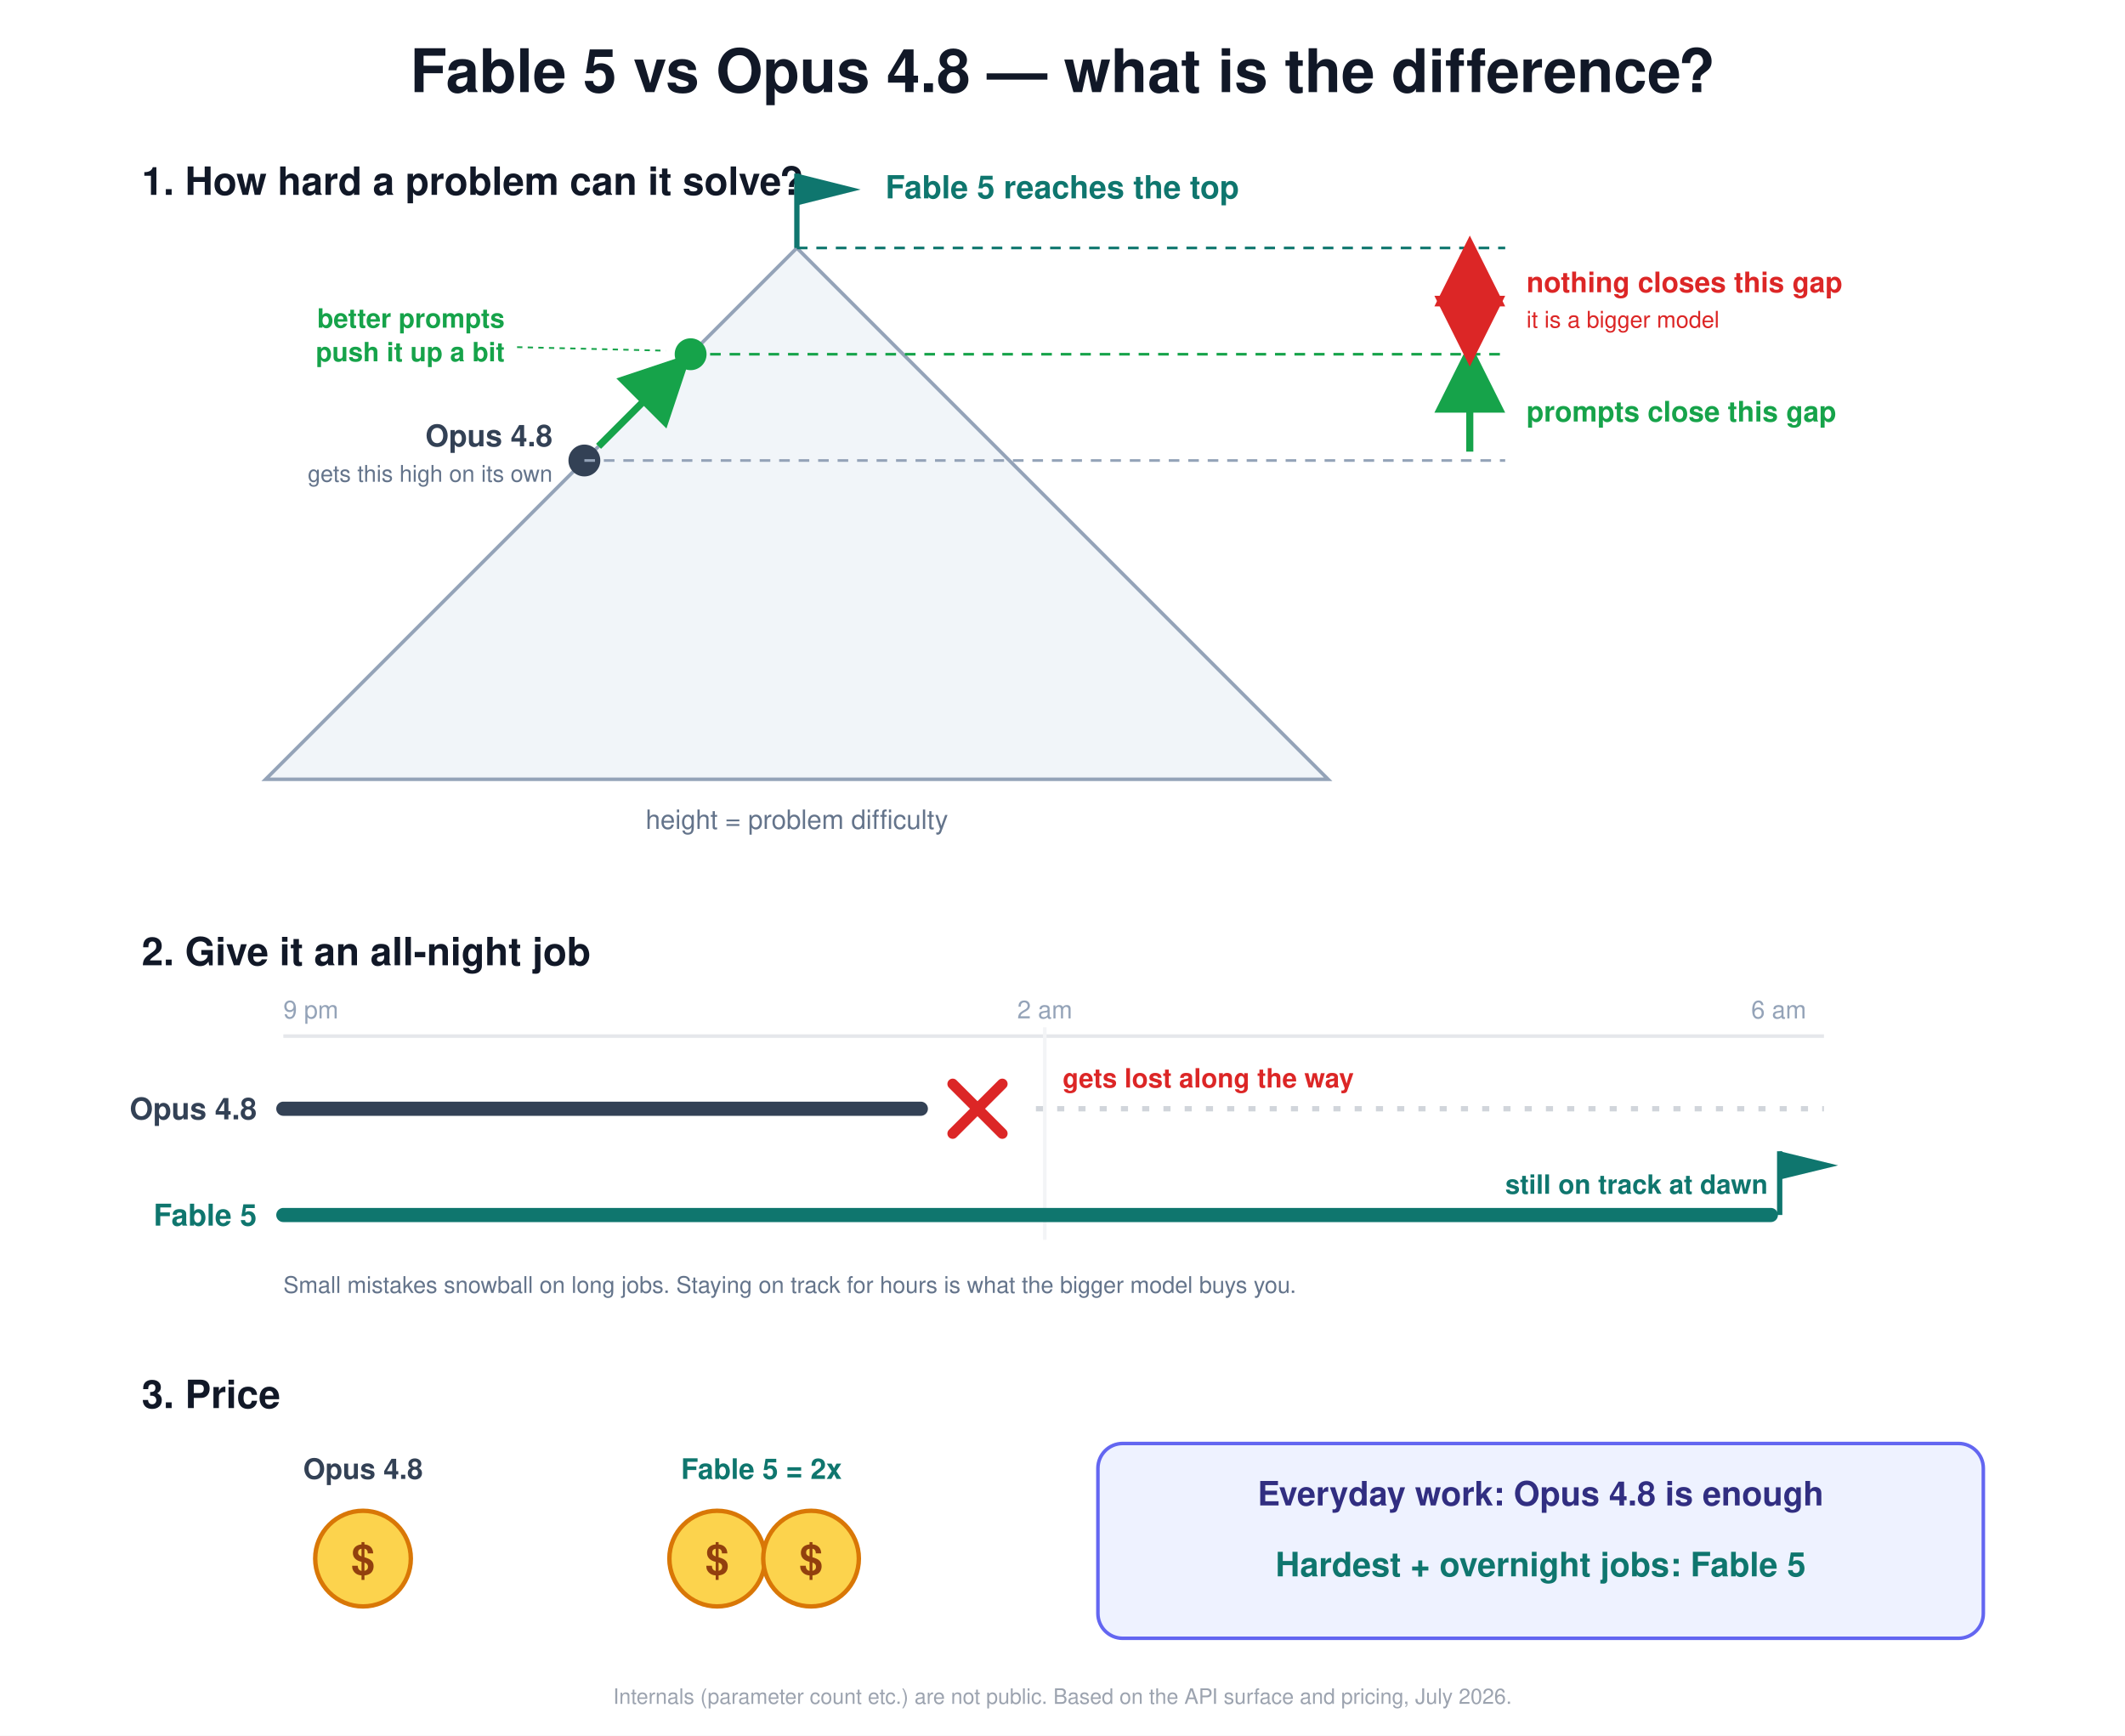
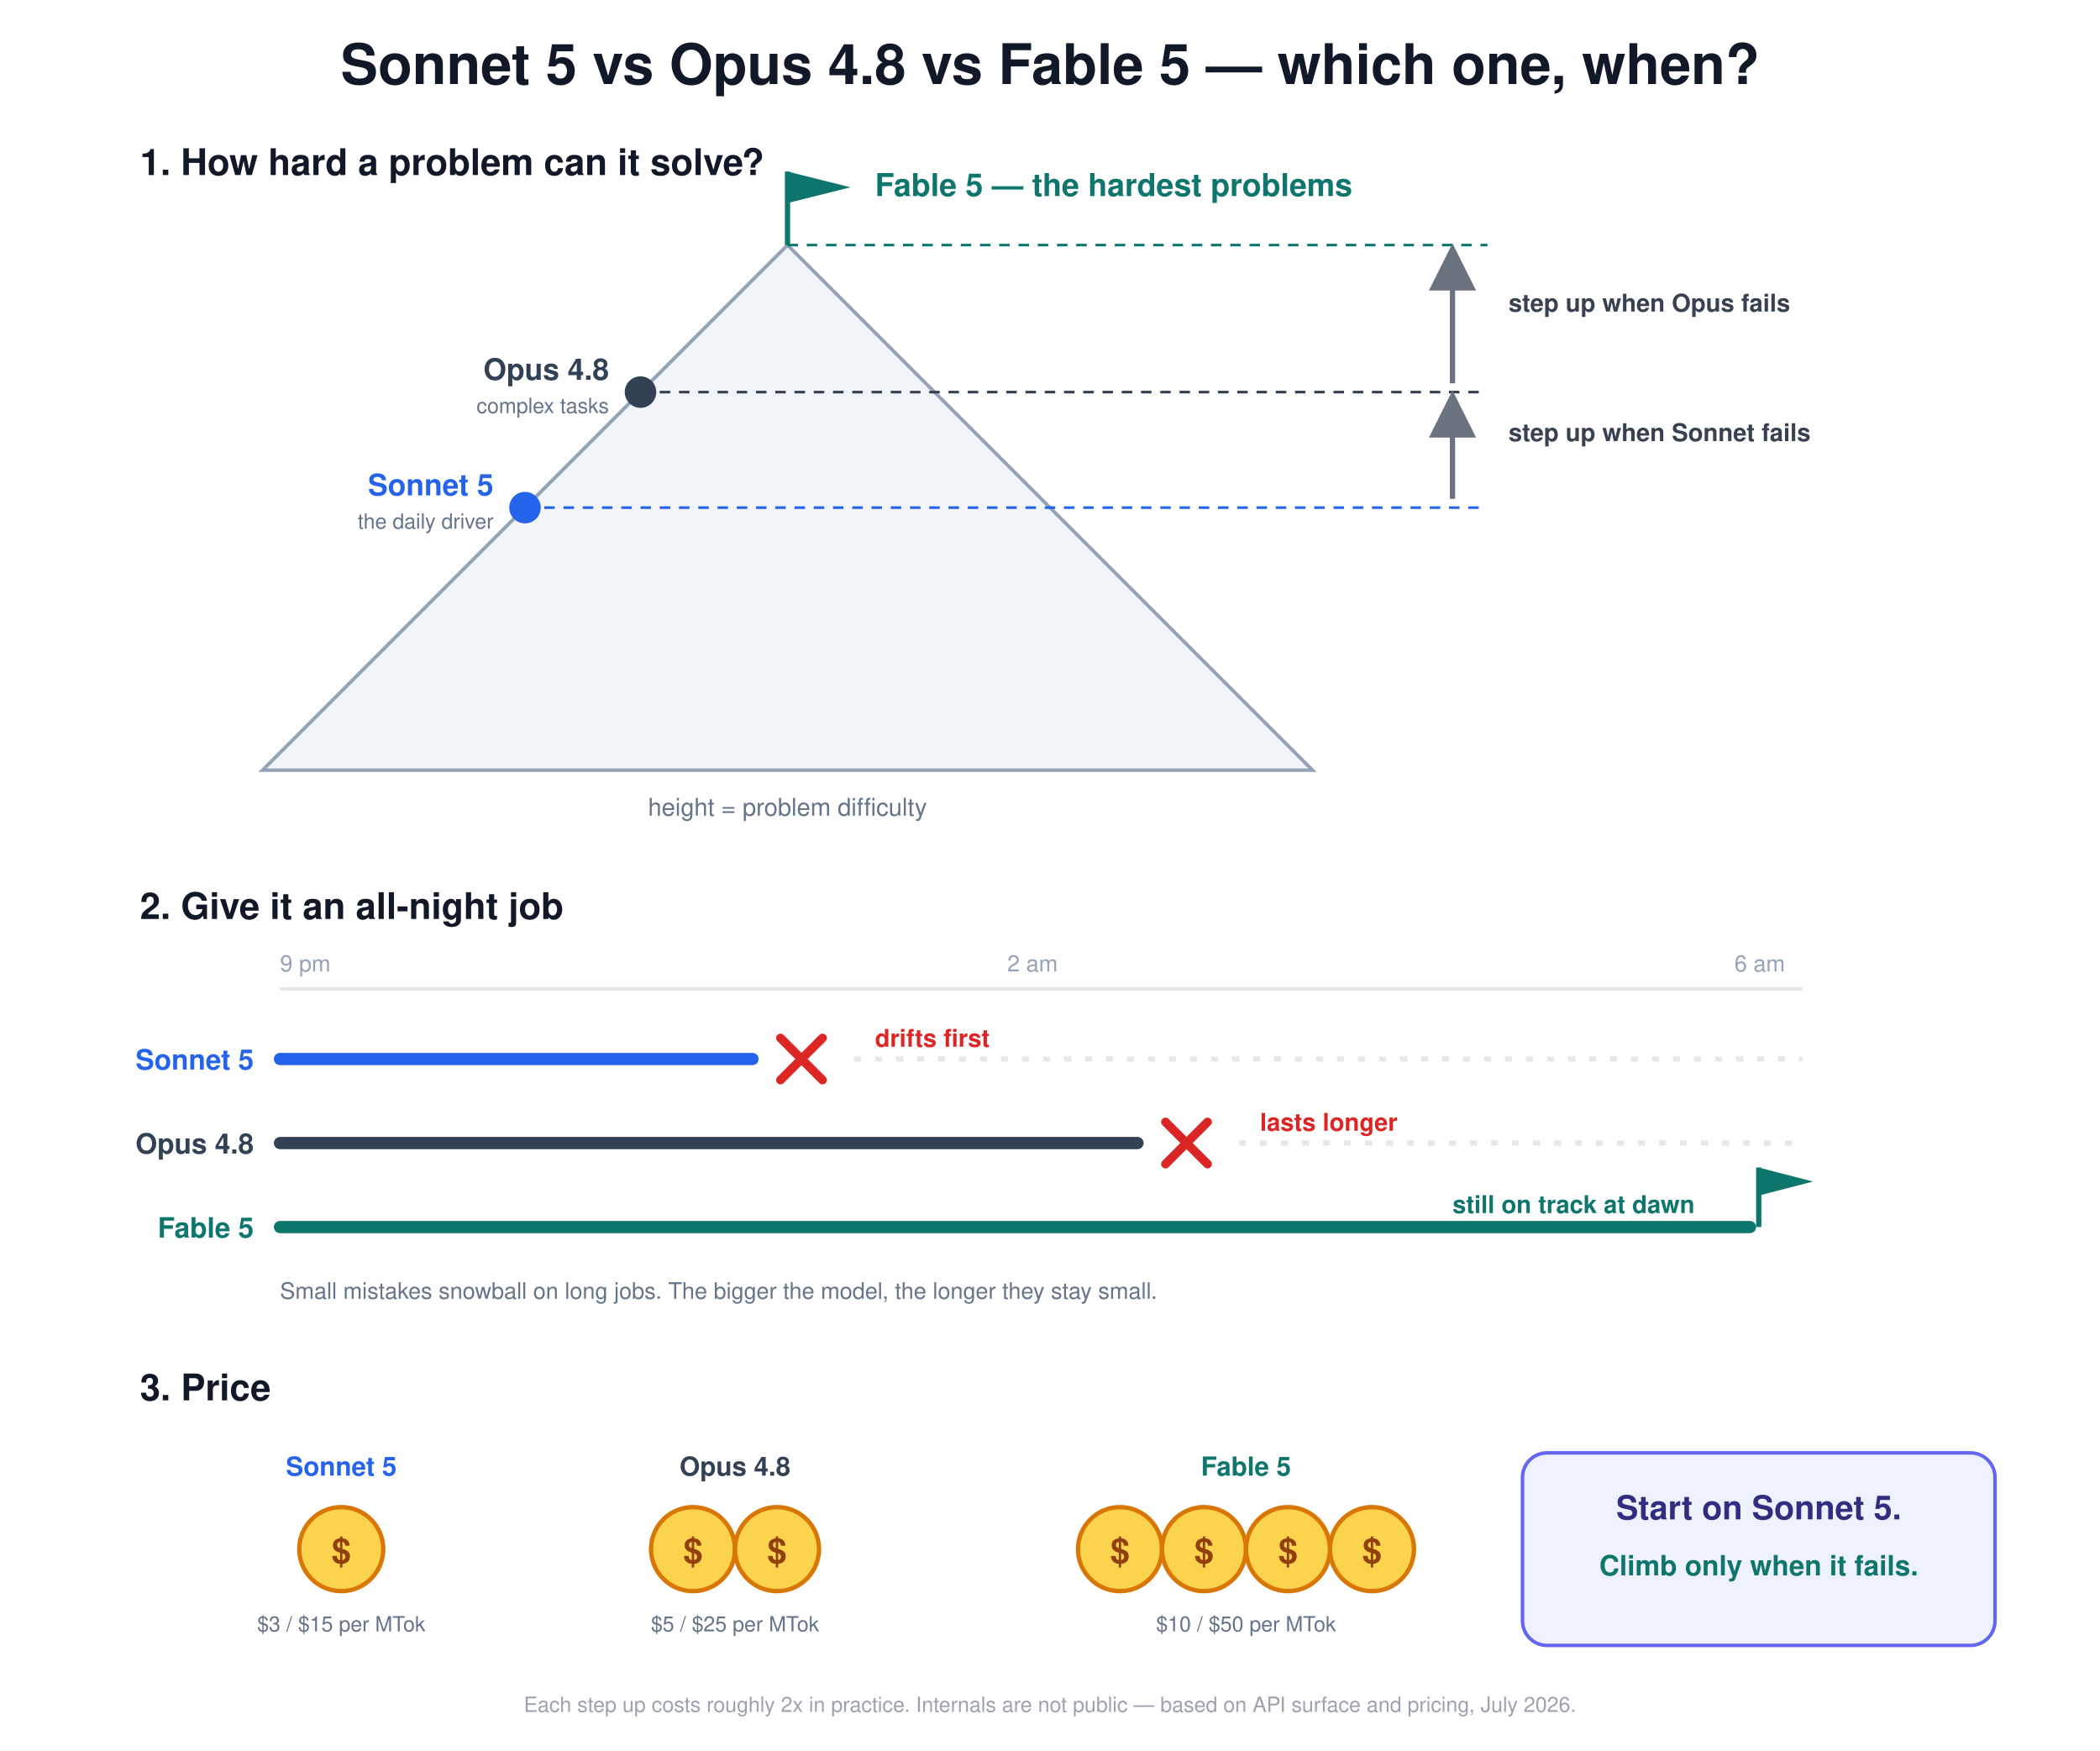
- <svg xmlns="http://www.w3.org/2000/svg" viewBox="0 0 1200 980" font-family="Helvetica, Arial, sans-serif">
+ <svg xmlns="http://www.w3.org/2000/svg" viewBox="0 0 1200 1000" font-family="Helvetica, Arial, sans-serif">
  <defs>
-     <marker id="arrowGreen" markerWidth="10" markerHeight="10" refX="7" refY="5" orient="auto">
-       <path d="M0,0 L10,5 L0,10 z" fill="#16a34a" />
-     </marker>
-     <marker id="arrowRed" markerWidth="10" markerHeight="10" refX="7" refY="5" orient="auto">
-       <path d="M0,0 L10,5 L0,10 z" fill="#dc2626" />
-     </marker>
-     <marker id="arrowRedBack" markerWidth="10" markerHeight="10" refX="3" refY="5" orient="auto">
-       <path d="M10,0 L0,5 L10,10 z" fill="#dc2626" />
+     <marker id="arrGray" markerWidth="9" markerHeight="9" refX="6" refY="4.5" orient="auto">
+       <path d="M0,0 L9,4.5 L0,9 z" fill="#6b7280" />
    </marker>
  </defs>
-   <rect width="1200" height="980" fill="#ffffff" />
-   <text x="600" y="52" font-size="34" font-weight="bold" fill="#111827" text-anchor="middle">Fable 5 vs Opus 4.8 — what is the difference?</text>
-   <text x="80" y="110" font-size="22" font-weight="bold" fill="#111827">1. How hard a problem can it solve?</text>
+   <rect width="1200" height="1000" fill="#ffffff" />
+   <text x="600" y="48" font-size="32" font-weight="bold" fill="#111827" text-anchor="middle">Sonnet 5 vs Opus 4.8 vs Fable 5 — which one, when?</text>
+   <text x="80" y="100" font-size="21" font-weight="bold" fill="#111827">1. How hard a problem can it solve?</text>
  <polygon points="150,440 450,140 750,440" fill="#f1f5f9" stroke="#94a3b8" stroke-width="2" />
-   <text x="450" y="468" font-size="15" fill="#64748b" text-anchor="middle">height = problem difficulty</text>
-   <circle cx="330" cy="260" r="9" fill="#334155" />
-   <text x="312" y="252" font-size="17" font-weight="bold" fill="#334155" text-anchor="end">Opus 4.8</text>
-   <text x="312" y="272" font-size="13" fill="#64748b" text-anchor="end">gets this high on its own</text>
-   <line x1="338" y1="252" x2="382" y2="208" stroke="#16a34a" stroke-width="4" marker-end="url(#arrowGreen)" />
-   <circle cx="390" cy="200" r="9" fill="#16a34a" />
-   <text x="285" y="185" font-size="15" font-weight="bold" fill="#16a34a" text-anchor="end">better prompts</text>
-   <text x="285" y="204" font-size="15" font-weight="bold" fill="#16a34a" text-anchor="end">push it up a bit</text>
-   <line x1="292" y1="196" x2="376" y2="198" stroke="#16a34a" stroke-width="1" stroke-dasharray="3 3" />
+   <text x="450" y="466" font-size="14" fill="#64748b" text-anchor="middle">height = problem difficulty</text>
+   <circle cx="300" cy="290" r="9" fill="#2563eb" />
+   <text x="282" y="283" font-size="17" font-weight="bold" fill="#2563eb" text-anchor="end">Sonnet 5</text>
+   <text x="282" y="302" font-size="12" fill="#64748b" text-anchor="end">the daily driver</text>
+   <circle cx="366" cy="224" r="9" fill="#334155" />
+   <text x="348" y="217" font-size="17" font-weight="bold" fill="#334155" text-anchor="end">Opus 4.8</text>
+   <text x="348" y="236" font-size="12" fill="#64748b" text-anchor="end">complex tasks</text>
  <line x1="450" y1="140" x2="450" y2="98" stroke="#0f766e" stroke-width="3" />
  <polygon points="450,98 486,107 450,116" fill="#0f766e" />
-   <text x="500" y="112" font-size="18" font-weight="bold" fill="#0f766e">Fable 5 reaches the top</text>
-   <line x1="330" y1="260" x2="850" y2="260" stroke="#94a3b8" stroke-width="1.5" stroke-dasharray="6 5" />
-   <line x1="390" y1="200" x2="850" y2="200" stroke="#16a34a" stroke-width="1.5" stroke-dasharray="6 5" />
+   <text x="500" y="112" font-size="18" font-weight="bold" fill="#0f766e">Fable 5 — the hardest problems</text>
+   <line x1="300" y1="290" x2="850" y2="290" stroke="#2563eb" stroke-width="1.5" stroke-dasharray="6 5" />
+   <line x1="366" y1="224" x2="850" y2="224" stroke="#334155" stroke-width="1.5" stroke-dasharray="6 5" />
  <line x1="450" y1="140" x2="850" y2="140" stroke="#0f766e" stroke-width="1.5" stroke-dasharray="6 5" />
-   <line x1="830" y1="255" x2="830" y2="205" stroke="#16a34a" stroke-width="4" marker-end="url(#arrowGreen)" />
-   <text x="862" y="238" font-size="16" font-weight="bold" fill="#16a34a">prompts close this gap</text>
-   <line x1="830" y1="195" x2="830" y2="145" stroke="#dc2626" stroke-width="4" marker-start="url(#arrowRedBack)" marker-end="url(#arrowRed)" />
-   <text x="862" y="165" font-size="16" font-weight="bold" fill="#dc2626">nothing closes this gap</text>
-   <text x="862" y="185" font-size="13" fill="#dc2626">it is a bigger model</text>
-   <text x="80" y="545" font-size="22" font-weight="bold" fill="#111827">2. Give it an all-night job</text>
-   <line x1="160" y1="585" x2="1030" y2="585" stroke="#e5e7eb" stroke-width="2" />
-   <text x="160" y="575" font-size="14" fill="#94a3b8">9 pm</text>
-   <text x="590" y="575" font-size="14" fill="#94a3b8" text-anchor="middle">2 am</text>
-   <text x="1020" y="575" font-size="14" fill="#94a3b8" text-anchor="end">6 am</text>
-   <line x1="590" y1="580" x2="590" y2="700" stroke="#f3f4f6" stroke-width="2" />
-   <text x="145" y="632" font-size="17" font-weight="bold" fill="#334155" text-anchor="end">Opus 4.8</text>
-   <line x1="160" y1="626" x2="520" y2="626" stroke="#334155" stroke-width="8" stroke-linecap="round" />
-   <g stroke="#dc2626" stroke-width="6" stroke-linecap="round">
-     <line x1="538" y1="612" x2="566" y2="640" />
-     <line x1="566" y1="612" x2="538" y2="640" />
+   <line x1="830" y1="285" x2="830" y2="232" stroke="#6b7280" stroke-width="3" marker-end="url(#arrGray)" />
+   <text x="862" y="252" font-size="14" font-weight="bold" fill="#374151">step up when Sonnet fails</text>
+   <line x1="830" y1="219" x2="830" y2="148" stroke="#6b7280" stroke-width="3" marker-end="url(#arrGray)" />
+   <text x="862" y="178" font-size="14" font-weight="bold" fill="#374151">step up when Opus fails</text>
+   <text x="80" y="525" font-size="21" font-weight="bold" fill="#111827">2. Give it an all-night job</text>
+   <line x1="160" y1="565" x2="1030" y2="565" stroke="#e5e7eb" stroke-width="2" />
+   <text x="160" y="555" font-size="13" fill="#94a3b8">9 pm</text>
+   <text x="590" y="555" font-size="13" fill="#94a3b8" text-anchor="middle">2 am</text>
+   <text x="1020" y="555" font-size="13" fill="#94a3b8" text-anchor="end">6 am</text>
+   <text x="145" y="611" font-size="16" font-weight="bold" fill="#2563eb" text-anchor="end">Sonnet 5</text>
+   <line x1="160" y1="605" x2="430" y2="605" stroke="#2563eb" stroke-width="7" stroke-linecap="round" />
+   <g stroke="#dc2626" stroke-width="5" stroke-linecap="round">
+     <line x1="446" y1="593" x2="470" y2="617" />
+     <line x1="470" y1="593" x2="446" y2="617" />
  </g>
-   <line x1="585" y1="626" x2="1030" y2="626" stroke="#d1d5db" stroke-width="3" stroke-dasharray="4 8" />
-   <text x="600" y="614" font-size="15" font-weight="bold" fill="#dc2626">gets lost along the way</text>
-   <text x="145" y="692" font-size="17" font-weight="bold" fill="#0f766e" text-anchor="end">Fable 5</text>
-   <line x1="160" y1="686" x2="1000" y2="686" stroke="#0f766e" stroke-width="8" stroke-linecap="round" />
-   <line x1="1005" y1="686" x2="1005" y2="650" stroke="#0f766e" stroke-width="3" />
-   <polygon points="1005,650 1038,658 1005,666" fill="#0f766e" />
-   <text x="850" y="674" font-size="15" font-weight="bold" fill="#0f766e">still on track at dawn</text>
-   <text x="160" y="730" font-size="13" fill="#64748b">Small mistakes snowball on long jobs. Staying on track for hours is what the bigger model buys you.</text>
-   <text x="80" y="795" font-size="22" font-weight="bold" fill="#111827">3. Price</text>
-   <text x="205" y="835" font-size="16" font-weight="bold" fill="#334155" text-anchor="middle">Opus 4.8</text>
-   <circle cx="205" cy="880" r="27" fill="#fcd34d" stroke="#d97706" stroke-width="2.5" />
-   <text x="205" y="889" font-size="24" font-weight="bold" fill="#92400e" text-anchor="middle">$</text>
-   <text x="430" y="835" font-size="16" font-weight="bold" fill="#0f766e" text-anchor="middle">Fable 5 = 2x</text>
-   <circle cx="405" cy="880" r="27" fill="#fcd34d" stroke="#d97706" stroke-width="2.5" />
-   <text x="405" y="889" font-size="24" font-weight="bold" fill="#92400e" text-anchor="middle">$</text>
-   <circle cx="458" cy="880" r="27" fill="#fcd34d" stroke="#d97706" stroke-width="2.5" />
-   <text x="458" y="889" font-size="24" font-weight="bold" fill="#92400e" text-anchor="middle">$</text>
-   <rect x="620" y="815" width="500" height="110" fill="#eef2ff" stroke="#6366f1" stroke-width="2" rx="14" />
-   <text x="870" y="850" font-size="19" font-weight="bold" fill="#312e81" text-anchor="middle">Everyday work: Opus 4.8 is enough</text>
-   <text x="870" y="890" font-size="19" font-weight="bold" fill="#0f766e" text-anchor="middle">Hardest + overnight jobs: Fable 5</text>
-   <text x="600" y="962" font-size="12" fill="#9ca3af" text-anchor="middle">Internals (parameter count etc.) are not public. Based on the API surface and pricing, July 2026.</text>
+   <line x1="488" y1="605" x2="1030" y2="605" stroke="#e5e7eb" stroke-width="3" stroke-dasharray="4 8" />
+   <text x="500" y="598" font-size="14" font-weight="bold" fill="#dc2626">drifts first</text>
+   <text x="145" y="659" font-size="16" font-weight="bold" fill="#334155" text-anchor="end">Opus 4.8</text>
+   <line x1="160" y1="653" x2="650" y2="653" stroke="#334155" stroke-width="7" stroke-linecap="round" />
+   <g stroke="#dc2626" stroke-width="5" stroke-linecap="round">
+     <line x1="666" y1="641" x2="690" y2="665" />
+     <line x1="690" y1="641" x2="666" y2="665" />
+   </g>
+   <line x1="708" y1="653" x2="1030" y2="653" stroke="#e5e7eb" stroke-width="3" stroke-dasharray="4 8" />
+   <text x="720" y="646" font-size="14" font-weight="bold" fill="#dc2626">lasts longer</text>
+   <text x="145" y="707" font-size="16" font-weight="bold" fill="#0f766e" text-anchor="end">Fable 5</text>
+   <line x1="160" y1="701" x2="1000" y2="701" stroke="#0f766e" stroke-width="7" stroke-linecap="round" />
+   <line x1="1005" y1="701" x2="1005" y2="667" stroke="#0f766e" stroke-width="3" />
+   <polygon points="1005,667 1036,675 1005,683" fill="#0f766e" />
+   <text x="830" y="693" font-size="14" font-weight="bold" fill="#0f766e">still on track at dawn</text>
+   <text x="160" y="742" font-size="13" fill="#64748b">Small mistakes snowball on long jobs. The bigger the model, the longer they stay small.</text>
+   <text x="80" y="800" font-size="21" font-weight="bold" fill="#111827">3. Price</text>
+   <text x="195" y="843" font-size="15" font-weight="bold" fill="#2563eb" text-anchor="middle">Sonnet 5</text>
+   <circle cx="195" cy="885" r="24" fill="#fcd34d" stroke="#d97706" stroke-width="2.5" />
+   <text x="195" y="893" font-size="20" font-weight="bold" fill="#92400e" text-anchor="middle">$</text>
+   <text x="195" y="932" font-size="12" fill="#64748b" text-anchor="middle">$3 / $15 per MTok</text>
+   <text x="420" y="843" font-size="15" font-weight="bold" fill="#334155" text-anchor="middle">Opus 4.8</text>
+   <circle cx="396" cy="885" r="24" fill="#fcd34d" stroke="#d97706" stroke-width="2.5" />
+   <text x="396" y="893" font-size="20" font-weight="bold" fill="#92400e" text-anchor="middle">$</text>
+   <circle cx="444" cy="885" r="24" fill="#fcd34d" stroke="#d97706" stroke-width="2.5" />
+   <text x="444" y="893" font-size="20" font-weight="bold" fill="#92400e" text-anchor="middle">$</text>
+   <text x="420" y="932" font-size="12" fill="#64748b" text-anchor="middle">$5 / $25 per MTok</text>
+   <text x="712" y="843" font-size="15" font-weight="bold" fill="#0f766e" text-anchor="middle">Fable 5</text>
+   <circle cx="640" cy="885" r="24" fill="#fcd34d" stroke="#d97706" stroke-width="2.5" />
+   <text x="640" y="893" font-size="20" font-weight="bold" fill="#92400e" text-anchor="middle">$</text>
+   <circle cx="688" cy="885" r="24" fill="#fcd34d" stroke="#d97706" stroke-width="2.5" />
+   <text x="688" y="893" font-size="20" font-weight="bold" fill="#92400e" text-anchor="middle">$</text>
+   <circle cx="736" cy="885" r="24" fill="#fcd34d" stroke="#d97706" stroke-width="2.5" />
+   <text x="736" y="893" font-size="20" font-weight="bold" fill="#92400e" text-anchor="middle">$</text>
+   <circle cx="784" cy="885" r="24" fill="#fcd34d" stroke="#d97706" stroke-width="2.5" />
+   <text x="784" y="893" font-size="20" font-weight="bold" fill="#92400e" text-anchor="middle">$</text>
+   <text x="712" y="932" font-size="12" fill="#64748b" text-anchor="middle">$10 / $50 per MTok</text>
+   <rect x="870" y="830" width="270" height="110" fill="#eef2ff" stroke="#6366f1" stroke-width="2" rx="14" />
+   <text x="1005" y="868" font-size="19" font-weight="bold" fill="#312e81" text-anchor="middle">Start on Sonnet 5.</text>
+   <text x="1005" y="900" font-size="16" font-weight="bold" fill="#0f766e" text-anchor="middle">Climb only when it fails.</text>
+   <text x="600" y="978" font-size="12" fill="#9ca3af" text-anchor="middle">Each step up costs roughly 2x in practice. Internals are not public — based on API surface and pricing, July 2026.</text>
</svg>
